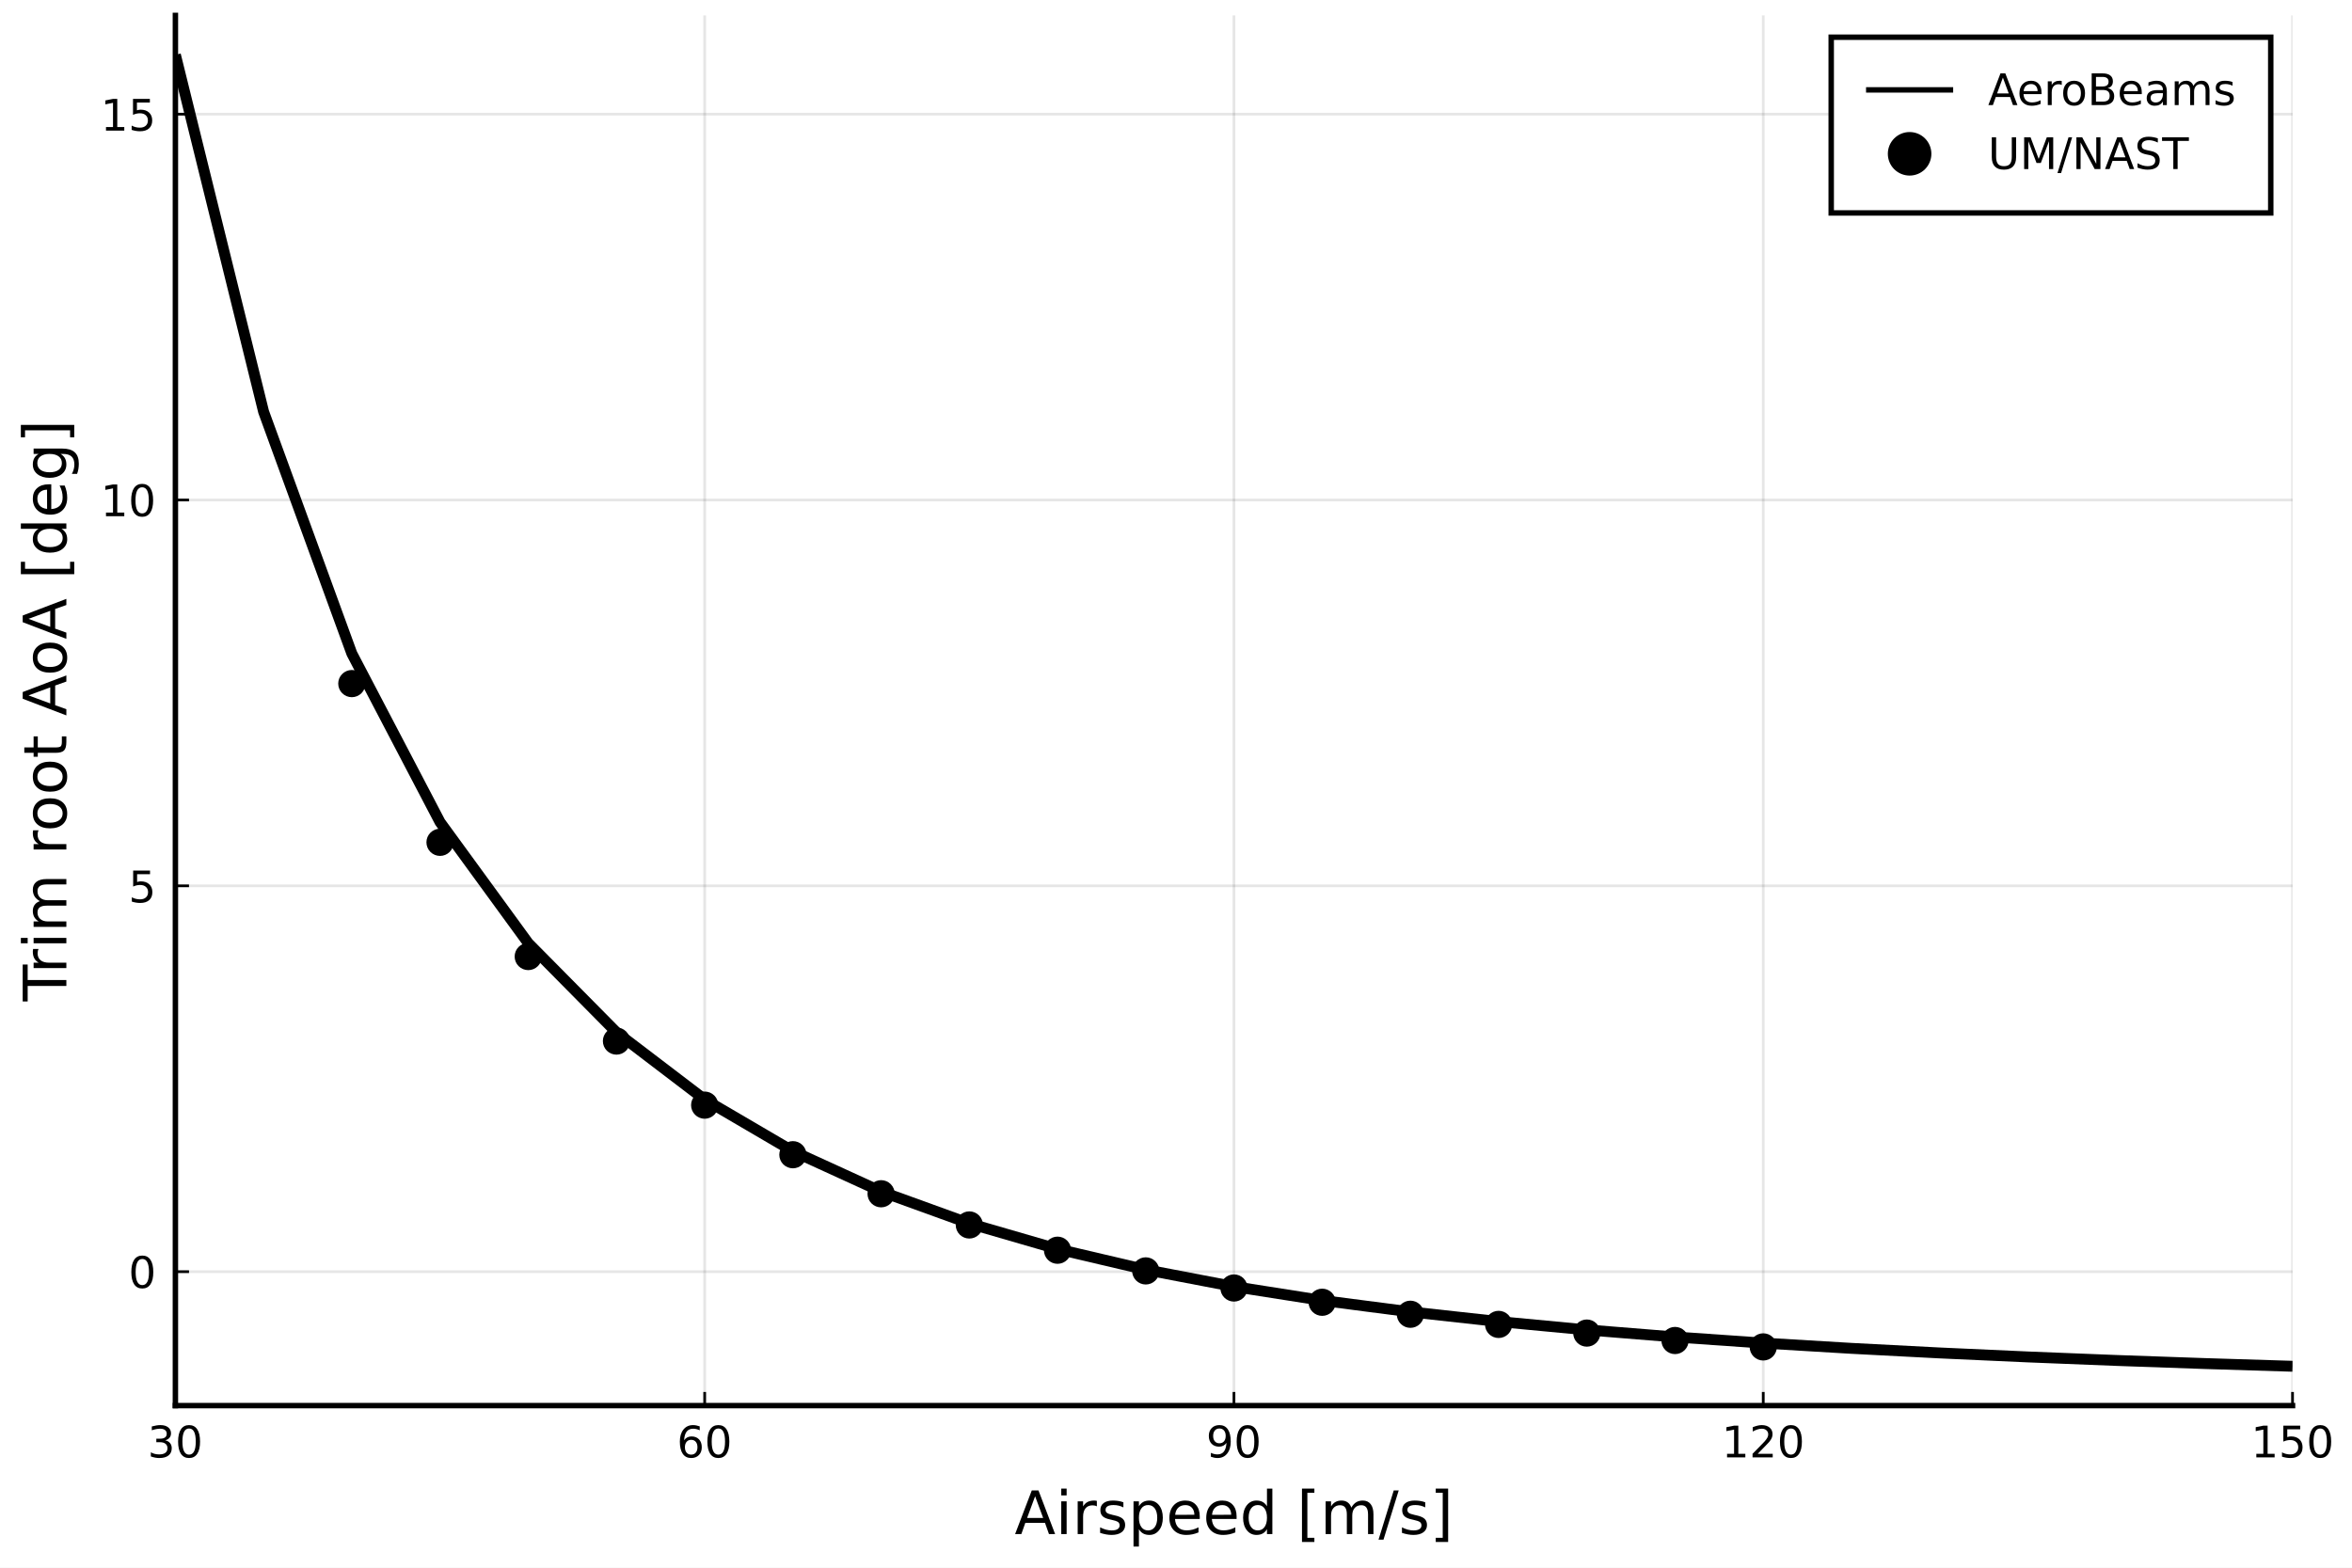
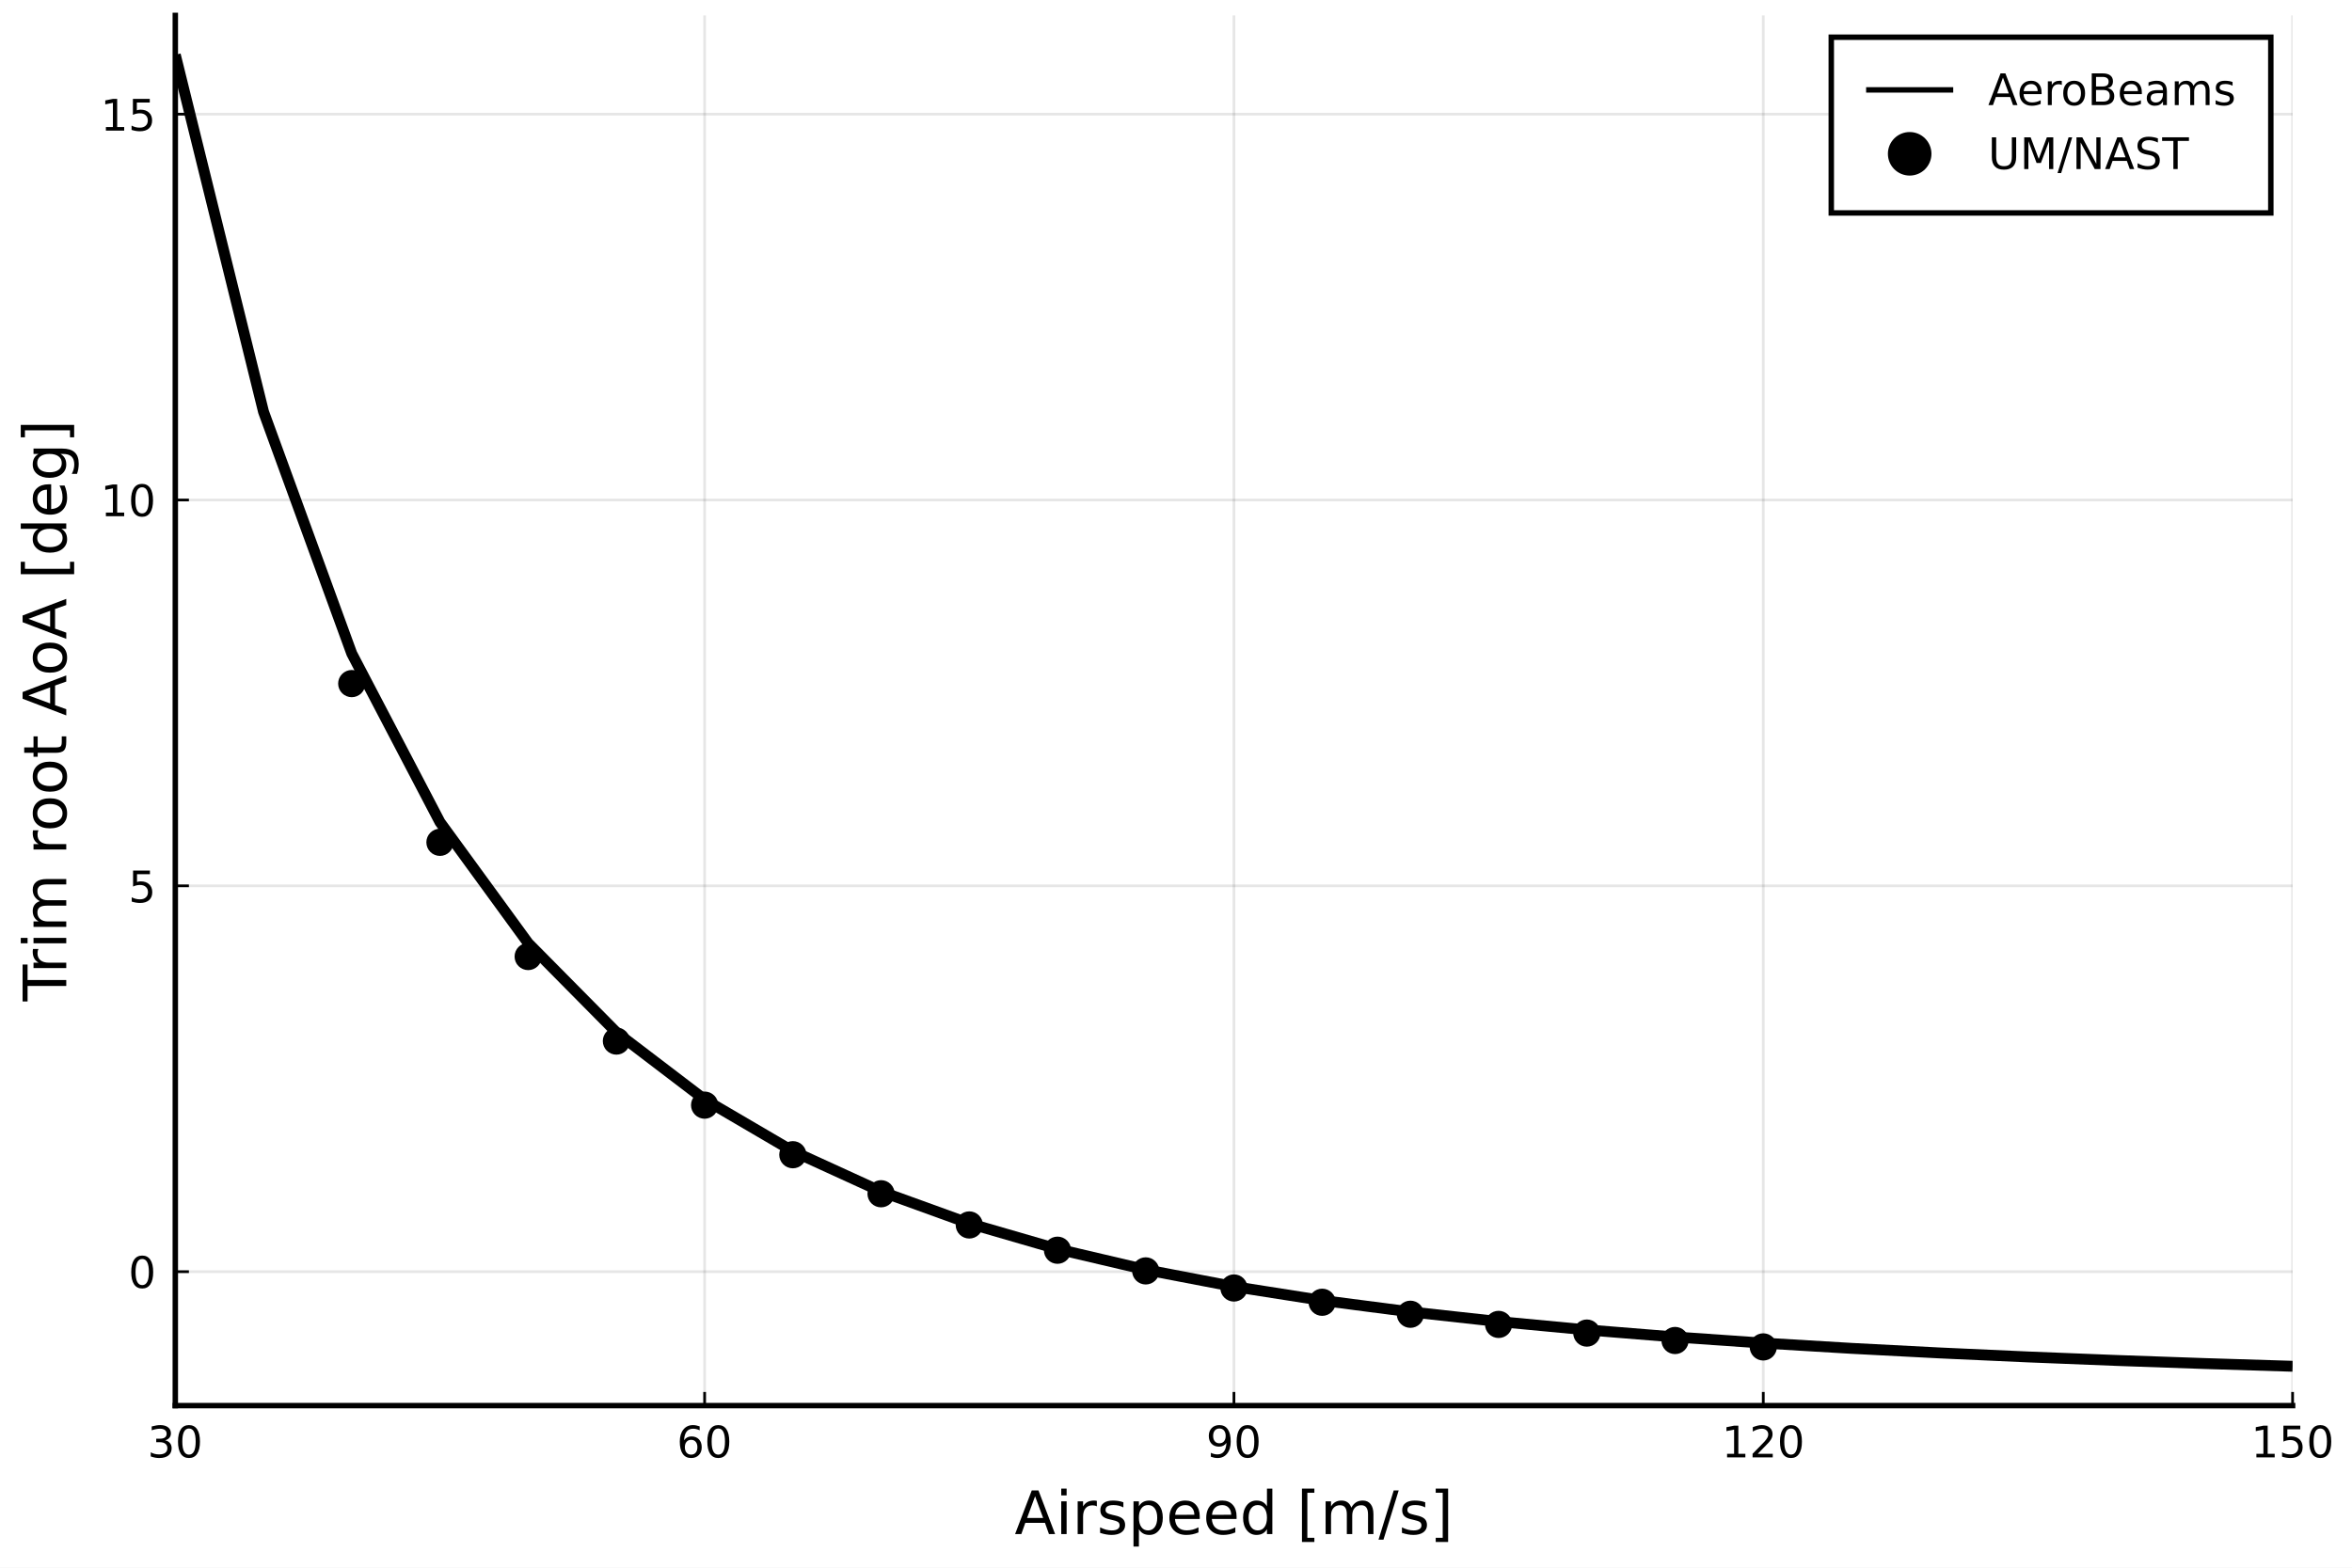
<svg xmlns="http://www.w3.org/2000/svg" xmlns:xlink="http://www.w3.org/1999/xlink" width="432pt" height="288pt" viewBox="0 0 432 288" version="1.1">
  <defs>
    <style type="text/css">*{stroke-linejoin: round; stroke-linecap: butt}</style>
  </defs>
  <g id="figure_1">
    <g id="patch_1">
      <path d="M 0 288  L 432 288  L 432 0  L 0 0  z " style="fill: #ffffff" />
    </g>
    <g id="axes_1">
      <g id="patch_2">
-         <path d="M 32.216 258.225  L 421.077 258.225  L 421.077 2.835  L 32.216 2.835  z " style="fill: #ffffff" />
+         <path d="M 32.198 258.225  L 421.089 258.225  L 421.089 2.835  L 32.198 2.835  z " style="fill: #ffffff" />
      </g>
      <g id="matplotlib.axis_1">
        <g id="xtick_1">
          <g id="line2d_1">
-             <path d="M 32.216 258.225  L 32.216 2.835  " clip-path="url(#p12e2ec94f1)" style="fill: none; stroke: #000000; stroke-opacity: 0.1; stroke-width: 0.5; stroke-linecap: square" />
+             <path d="M 32.198 258.225  L 32.198 2.835  " clip-path="url(#pc62e4c1b95)" style="fill: none; stroke: #000000; stroke-opacity: 0.1; stroke-width: 0.5; stroke-linecap: square" />
          </g>
          <g id="line2d_2">
            <defs>
-               <path id="m92c8164a01" d="M 0 0  L 0 -2.5  " style="stroke: #000000; stroke-width: 0.5" />
-             </defs>
-             <g>
-               <use xlink:href="#m92c8164a01" x="32.216" y="258.225" style="stroke: #000000; stroke-width: 0.5" />
+               <path id="m67f986ba36" d="M 0 0  L 0 -2.5  " style="stroke: #000000; stroke-width: 0.5" />
+             </defs>
+             <g>
+               <use xlink:href="#m67f986ba36" x="32.198" y="258.225" style="stroke: #000000; stroke-width: 0.5" />
            </g>
          </g>
          <g id="text_1">
-             <g transform="translate(27.09585 267.8041) scale(0.08 -0.08)">
+             <g transform="translate(27.07834 267.8041) scale(0.08 -0.08)">
              <defs>
                <path id="DejaVuSans-33" d="M 2597 2516  Q 3050 2419 3304 2112  Q 3559 1806 3559 1356  Q 3559 666 3084 287  Q 2609 -91 1734 -91  Q 1441 -91 1130 -33  Q 819 25 488 141  L 488 750  Q 750 597 1062 519  Q 1375 441 1716 441  Q 2309 441 2620 675  Q 2931 909 2931 1356  Q 2931 1769 2642 2001  Q 2353 2234 1838 2234  L 1294 2234  L 1294 2753  L 1863 2753  Q 2328 2753 2575 2939  Q 2822 3125 2822 3475  Q 2822 3834 2567 4026  Q 2313 4219 1838 4219  Q 1578 4219 1281 4162  Q 984 4106 628 3988  L 628 4550  Q 988 4650 1302 4700  Q 1616 4750 1894 4750  Q 2613 4750 3031 4423  Q 3450 4097 3450 3541  Q 3450 3153 3228 2886  Q 3006 2619 2597 2516  z " transform="scale(0.015625)" />
                <path id="DejaVuSans-30" d="M 2034 4250  Q 1547 4250 1301 3770  Q 1056 3291 1056 2328  Q 1056 1369 1301 889  Q 1547 409 2034 409  Q 2525 409 2770 889  Q 3016 1369 3016 2328  Q 3016 3291 2770 3770  Q 2525 4250 2034 4250  z M 2034 4750  Q 2819 4750 3233 4129  Q 3647 3509 3647 2328  Q 3647 1150 3233 529  Q 2819 -91 2034 -91  Q 1250 -91 836 529  Q 422 1150 422 2328  Q 422 3509 836 4129  Q 1250 4750 2034 4750  z " transform="scale(0.015625)" />
              </defs>
              <use xlink:href="#DejaVuSans-33" transform="translate(0 0.78125)" />
              <use xlink:href="#DejaVuSans-30" transform="translate(63.62305 0.78125)" />
            </g>
          </g>
        </g>
        <g id="xtick_2">
          <g id="line2d_3">
-             <path d="M 129.431 258.225  L 129.431 2.835  " clip-path="url(#p12e2ec94f1)" style="fill: none; stroke: #000000; stroke-opacity: 0.1; stroke-width: 0.5; stroke-linecap: square" />
+             <path d="M 129.421 258.225  L 129.421 2.835  " clip-path="url(#pc62e4c1b95)" style="fill: none; stroke: #000000; stroke-opacity: 0.1; stroke-width: 0.5; stroke-linecap: square" />
          </g>
          <g id="line2d_4">
            <g>
-               <use xlink:href="#m92c8164a01" x="129.431" y="258.225" style="stroke: #000000; stroke-width: 0.5" />
+               <use xlink:href="#m67f986ba36" x="129.421" y="258.225" style="stroke: #000000; stroke-width: 0.5" />
            </g>
          </g>
          <g id="text_2">
-             <g transform="translate(124.3111 267.8041) scale(0.08 -0.08)">
+             <g transform="translate(124.3009 267.8041) scale(0.08 -0.08)">
              <defs>
                <path id="DejaVuSans-36" d="M 2113 2584  Q 1688 2584 1439 2293  Q 1191 2003 1191 1497  Q 1191 994 1439 701  Q 1688 409 2113 409  Q 2538 409 2786 701  Q 3034 994 3034 1497  Q 3034 2003 2786 2293  Q 2538 2584 2113 2584  z M 3366 4563  L 3366 3988  Q 3128 4100 2886 4159  Q 2644 4219 2406 4219  Q 1781 4219 1451 3797  Q 1122 3375 1075 2522  Q 1259 2794 1537 2939  Q 1816 3084 2150 3084  Q 2853 3084 3261 2657  Q 3669 2231 3669 1497  Q 3669 778 3244 343  Q 2819 -91 2113 -91  Q 1303 -91 875 529  Q 447 1150 447 2328  Q 447 3434 972 4092  Q 1497 4750 2381 4750  Q 2619 4750 2861 4703  Q 3103 4656 3366 4563  z " transform="scale(0.015625)" />
              </defs>
              <use xlink:href="#DejaVuSans-36" transform="translate(0 0.78125)" />
              <use xlink:href="#DejaVuSans-30" transform="translate(63.62305 0.78125)" />
            </g>
          </g>
        </g>
        <g id="xtick_3">
          <g id="line2d_5">
-             <path d="M 226.646 258.225  L 226.646 2.835  " clip-path="url(#p12e2ec94f1)" style="fill: none; stroke: #000000; stroke-opacity: 0.1; stroke-width: 0.5; stroke-linecap: square" />
+             <path d="M 226.643 258.225  L 226.643 2.835  " clip-path="url(#pc62e4c1b95)" style="fill: none; stroke: #000000; stroke-opacity: 0.1; stroke-width: 0.5; stroke-linecap: square" />
          </g>
          <g id="line2d_6">
            <g>
-               <use xlink:href="#m92c8164a01" x="226.646" y="258.225" style="stroke: #000000; stroke-width: 0.5" />
+               <use xlink:href="#m67f986ba36" x="226.643" y="258.225" style="stroke: #000000; stroke-width: 0.5" />
            </g>
          </g>
          <g id="text_3">
-             <g transform="translate(221.5263 267.8041) scale(0.08 -0.08)">
+             <g transform="translate(221.5234 267.8041) scale(0.08 -0.08)">
              <defs>
                <path id="DejaVuSans-39" d="M 703 97  L 703 672  Q 941 559 1184 500  Q 1428 441 1663 441  Q 2288 441 2617 861  Q 2947 1281 2994 2138  Q 2813 1869 2534 1725  Q 2256 1581 1919 1581  Q 1219 1581 811 2004  Q 403 2428 403 3163  Q 403 3881 828 4315  Q 1253 4750 1959 4750  Q 2769 4750 3195 4129  Q 3622 3509 3622 2328  Q 3622 1225 3098 567  Q 2575 -91 1691 -91  Q 1453 -91 1209 -44  Q 966 3 703 97  z M 1959 2075  Q 2384 2075 2632 2365  Q 2881 2656 2881 3163  Q 2881 3666 2632 3958  Q 2384 4250 1959 4250  Q 1534 4250 1286 3958  Q 1038 3666 1038 3163  Q 1038 2656 1286 2365  Q 1534 2075 1959 2075  z " transform="scale(0.015625)" />
              </defs>
              <use xlink:href="#DejaVuSans-39" transform="translate(0 0.78125)" />
              <use xlink:href="#DejaVuSans-30" transform="translate(63.62305 0.78125)" />
            </g>
          </g>
        </g>
        <g id="xtick_4">
          <g id="line2d_7">
-             <path d="M 323.861 258.225  L 323.861 2.835  " clip-path="url(#p12e2ec94f1)" style="fill: none; stroke: #000000; stroke-opacity: 0.1; stroke-width: 0.5; stroke-linecap: square" />
+             <path d="M 323.866 258.225  L 323.866 2.835  " clip-path="url(#pc62e4c1b95)" style="fill: none; stroke: #000000; stroke-opacity: 0.1; stroke-width: 0.5; stroke-linecap: square" />
          </g>
          <g id="line2d_8">
            <g>
-               <use xlink:href="#m92c8164a01" x="323.861" y="258.225" style="stroke: #000000; stroke-width: 0.5" />
+               <use xlink:href="#m67f986ba36" x="323.866" y="258.225" style="stroke: #000000; stroke-width: 0.5" />
            </g>
          </g>
          <g id="text_4">
-             <g transform="translate(316.2214 267.8041) scale(0.08 -0.08)">
+             <g transform="translate(316.226 267.8041) scale(0.08 -0.08)">
              <defs>
                <path id="DejaVuSans-31" d="M 794 531  L 1825 531  L 1825 4091  L 703 3866  L 703 4441  L 1819 4666  L 2450 4666  L 2450 531  L 3481 531  L 3481 0  L 794 0  L 794 531  z " transform="scale(0.015625)" />
                <path id="DejaVuSans-32" d="M 1228 531  L 3431 531  L 3431 0  L 469 0  L 469 531  Q 828 903 1448 1529  Q 2069 2156 2228 2338  Q 2531 2678 2651 2914  Q 2772 3150 2772 3378  Q 2772 3750 2511 3984  Q 2250 4219 1831 4219  Q 1534 4219 1204 4116  Q 875 4013 500 3803  L 500 4441  Q 881 4594 1212 4672  Q 1544 4750 1819 4750  Q 2544 4750 2975 4387  Q 3406 4025 3406 3419  Q 3406 3131 3298 2873  Q 3191 2616 2906 2266  Q 2828 2175 2409 1742  Q 1991 1309 1228 531  z " transform="scale(0.015625)" />
              </defs>
              <use xlink:href="#DejaVuSans-31" transform="translate(0 0.78125)" />
              <use xlink:href="#DejaVuSans-32" transform="translate(63.62305 0.78125)" />
              <use xlink:href="#DejaVuSans-30" transform="translate(127.2461 0.78125)" />
            </g>
          </g>
        </g>
        <g id="xtick_5">
          <g id="line2d_9">
-             <path d="M 421.077 258.225  L 421.077 2.835  " clip-path="url(#p12e2ec94f1)" style="fill: none; stroke: #000000; stroke-opacity: 0.1; stroke-width: 0.5; stroke-linecap: square" />
+             <path d="M 421.089 258.225  L 421.089 2.835  " clip-path="url(#pc62e4c1b95)" style="fill: none; stroke: #000000; stroke-opacity: 0.1; stroke-width: 0.5; stroke-linecap: square" />
          </g>
          <g id="line2d_10">
            <g>
-               <use xlink:href="#m92c8164a01" x="421.077" y="258.225" style="stroke: #000000; stroke-width: 0.5" />
+               <use xlink:href="#m67f986ba36" x="421.089" y="258.225" style="stroke: #000000; stroke-width: 0.5" />
            </g>
          </g>
          <g id="text_5">
-             <g transform="translate(413.4366 267.8041) scale(0.08 -0.08)">
+             <g transform="translate(413.4485 267.8041) scale(0.08 -0.08)">
              <defs>
                <path id="DejaVuSans-35" d="M 691 4666  L 3169 4666  L 3169 4134  L 1269 4134  L 1269 2991  Q 1406 3038 1543 3061  Q 1681 3084 1819 3084  Q 2600 3084 3056 2656  Q 3513 2228 3513 1497  Q 3513 744 3044 326  Q 2575 -91 1722 -91  Q 1428 -91 1123 -41  Q 819 9 494 109  L 494 744  Q 775 591 1075 516  Q 1375 441 1709 441  Q 2250 441 2565 725  Q 2881 1009 2881 1497  Q 2881 1984 2565 2268  Q 2250 2553 1709 2553  Q 1456 2553 1204 2497  Q 953 2441 691 2322  L 691 4666  z " transform="scale(0.015625)" />
              </defs>
              <use xlink:href="#DejaVuSans-31" transform="translate(0 0.78125)" />
              <use xlink:href="#DejaVuSans-35" transform="translate(63.62305 0.78125)" />
              <use xlink:href="#DejaVuSans-30" transform="translate(127.2461 0.78125)" />
            </g>
          </g>
        </g>
        <g id="text_6">
-           <g transform="translate(186.363 281.8261) scale(0.11 -0.11)">
+           <g transform="translate(186.3602 281.8261) scale(0.11 -0.11)">
            <defs>
              <path id="DejaVuSans-41" d="M 2188 4044  L 1331 1722  L 3047 1722  L 2188 4044  z M 1831 4666  L 2547 4666  L 4325 0  L 3669 0  L 3244 1197  L 1141 1197  L 716 0  L 50 0  L 1831 4666  z " transform="scale(0.015625)" />
              <path id="DejaVuSans-69" d="M 603 3500  L 1178 3500  L 1178 0  L 603 0  L 603 3500  z M 603 4863  L 1178 4863  L 1178 4134  L 603 4134  L 603 4863  z " transform="scale(0.015625)" />
              <path id="DejaVuSans-72" d="M 2631 2963  Q 2534 3019 2420 3045  Q 2306 3072 2169 3072  Q 1681 3072 1420 2755  Q 1159 2438 1159 1844  L 1159 0  L 581 0  L 581 3500  L 1159 3500  L 1159 2956  Q 1341 3275 1631 3429  Q 1922 3584 2338 3584  Q 2397 3584 2469 3576  Q 2541 3569 2628 3553  L 2631 2963  z " transform="scale(0.015625)" />
              <path id="DejaVuSans-73" d="M 2834 3397  L 2834 2853  Q 2591 2978 2328 3040  Q 2066 3103 1784 3103  Q 1356 3103 1142 2972  Q 928 2841 928 2578  Q 928 2378 1081 2264  Q 1234 2150 1697 2047  L 1894 2003  Q 2506 1872 2764 1633  Q 3022 1394 3022 966  Q 3022 478 2636 193  Q 2250 -91 1575 -91  Q 1294 -91 989 -36  Q 684 19 347 128  L 347 722  Q 666 556 975 473  Q 1284 391 1588 391  Q 1994 391 2212 530  Q 2431 669 2431 922  Q 2431 1156 2273 1281  Q 2116 1406 1581 1522  L 1381 1569  Q 847 1681 609 1914  Q 372 2147 372 2553  Q 372 3047 722 3315  Q 1072 3584 1716 3584  Q 2034 3584 2315 3537  Q 2597 3491 2834 3397  z " transform="scale(0.015625)" />
              <path id="DejaVuSans-70" d="M 1159 525  L 1159 -1331  L 581 -1331  L 581 3500  L 1159 3500  L 1159 2969  Q 1341 3281 1617 3432  Q 1894 3584 2278 3584  Q 2916 3584 3314 3078  Q 3713 2572 3713 1747  Q 3713 922 3314 415  Q 2916 -91 2278 -91  Q 1894 -91 1617 61  Q 1341 213 1159 525  z M 3116 1747  Q 3116 2381 2855 2742  Q 2594 3103 2138 3103  Q 1681 3103 1420 2742  Q 1159 2381 1159 1747  Q 1159 1113 1420 752  Q 1681 391 2138 391  Q 2594 391 2855 752  Q 3116 1113 3116 1747  z " transform="scale(0.015625)" />
              <path id="DejaVuSans-65" d="M 3597 1894  L 3597 1613  L 953 1613  Q 991 1019 1311 708  Q 1631 397 2203 397  Q 2534 397 2845 478  Q 3156 559 3463 722  L 3463 178  Q 3153 47 2828 -22  Q 2503 -91 2169 -91  Q 1331 -91 842 396  Q 353 884 353 1716  Q 353 2575 817 3079  Q 1281 3584 2069 3584  Q 2775 3584 3186 3129  Q 3597 2675 3597 1894  z M 3022 2063  Q 3016 2534 2758 2815  Q 2500 3097 2075 3097  Q 1594 3097 1305 2825  Q 1016 2553 972 2059  L 3022 2063  z " transform="scale(0.015625)" />
              <path id="DejaVuSans-64" d="M 2906 2969  L 2906 4863  L 3481 4863  L 3481 0  L 2906 0  L 2906 525  Q 2725 213 2448 61  Q 2172 -91 1784 -91  Q 1150 -91 751 415  Q 353 922 353 1747  Q 353 2572 751 3078  Q 1150 3584 1784 3584  Q 2172 3584 2448 3432  Q 2725 3281 2906 2969  z M 947 1747  Q 947 1113 1208 752  Q 1469 391 1925 391  Q 2381 391 2643 752  Q 2906 1113 2906 1747  Q 2906 2381 2643 2742  Q 2381 3103 1925 3103  Q 1469 3103 1208 2742  Q 947 2381 947 1747  z " transform="scale(0.015625)" />
              <path id="DejaVuSans-20" transform="scale(0.015625)" />
              <path id="DejaVuSans-5b" d="M 550 4863  L 1875 4863  L 1875 4416  L 1125 4416  L 1125 -397  L 1875 -397  L 1875 -844  L 550 -844  L 550 4863  z " transform="scale(0.015625)" />
              <path id="DejaVuSans-6d" d="M 3328 2828  Q 3544 3216 3844 3400  Q 4144 3584 4550 3584  Q 5097 3584 5394 3201  Q 5691 2819 5691 2113  L 5691 0  L 5113 0  L 5113 2094  Q 5113 2597 4934 2840  Q 4756 3084 4391 3084  Q 3944 3084 3684 2787  Q 3425 2491 3425 1978  L 3425 0  L 2847 0  L 2847 2094  Q 2847 2600 2669 2842  Q 2491 3084 2119 3084  Q 1678 3084 1418 2786  Q 1159 2488 1159 1978  L 1159 0  L 581 0  L 581 3500  L 1159 3500  L 1159 2956  Q 1356 3278 1631 3431  Q 1906 3584 2284 3584  Q 2666 3584 2933 3390  Q 3200 3197 3328 2828  z " transform="scale(0.015625)" />
              <path id="DejaVuSans-2f" d="M 1625 4666  L 2156 4666  L 531 -594  L 0 -594  L 1625 4666  z " transform="scale(0.015625)" />
              <path id="DejaVuSans-5d" d="M 1947 4863  L 1947 -844  L 622 -844  L 622 -397  L 1369 -397  L 1369 4416  L 622 4416  L 622 4863  L 1947 4863  z " transform="scale(0.015625)" />
            </defs>
            <use xlink:href="#DejaVuSans-41" />
            <use xlink:href="#DejaVuSans-69" x="68.408" />
            <use xlink:href="#DejaVuSans-72" x="96.191" />
            <use xlink:href="#DejaVuSans-73" x="137.305" />
            <use xlink:href="#DejaVuSans-70" x="189.404" />
            <use xlink:href="#DejaVuSans-65" x="252.881" />
            <use xlink:href="#DejaVuSans-65" x="314.404" />
            <use xlink:href="#DejaVuSans-64" x="375.928" />
            <use xlink:href="#DejaVuSans-20" x="439.404" />
            <use xlink:href="#DejaVuSans-5b" x="471.191" />
            <use xlink:href="#DejaVuSans-6d" x="510.205" />
            <use xlink:href="#DejaVuSans-2f" x="607.617" />
            <use xlink:href="#DejaVuSans-73" x="641.309" />
            <use xlink:href="#DejaVuSans-5d" x="693.408" />
          </g>
        </g>
      </g>
      <g id="matplotlib.axis_2">
        <g id="ytick_1">
          <g id="line2d_11">
-             <path d="M 32.216 233.622  L 421.077 233.622  " clip-path="url(#p12e2ec94f1)" style="fill: none; stroke: #000000; stroke-opacity: 0.1; stroke-width: 0.5; stroke-linecap: square" />
+             <path d="M 32.198 233.622  L 421.089 233.622  " clip-path="url(#pc62e4c1b95)" style="fill: none; stroke: #000000; stroke-opacity: 0.1; stroke-width: 0.5; stroke-linecap: square" />
          </g>
          <g id="line2d_12">
            <defs>
-               <path id="mafe635f8a2" d="M 0 0  L 2.5 0  " style="stroke: #000000; stroke-width: 0.5" />
-             </defs>
-             <g>
-               <use xlink:href="#mafe635f8a2" x="32.216" y="233.622" style="stroke: #000000; stroke-width: 0.5" />
+               <path id="m921426fff0" d="M 0 0  L 2.5 0  " style="stroke: #000000; stroke-width: 0.5" />
+             </defs>
+             <g>
+               <use xlink:href="#m921426fff0" x="32.198" y="233.622" style="stroke: #000000; stroke-width: 0.5" />
            </g>
          </g>
          <g id="text_7">
-             <g transform="translate(23.59585 236.6615) scale(0.08 -0.08)">
+             <g transform="translate(23.57834 236.6615) scale(0.08 -0.08)">
              <use xlink:href="#DejaVuSans-30" transform="translate(0 0.78125)" />
            </g>
          </g>
        </g>
        <g id="ytick_2">
          <g id="line2d_13">
-             <path d="M 32.216 162.738  L 421.077 162.738  " clip-path="url(#p12e2ec94f1)" style="fill: none; stroke: #000000; stroke-opacity: 0.1; stroke-width: 0.5; stroke-linecap: square" />
+             <path d="M 32.198 162.738  L 421.089 162.738  " clip-path="url(#pc62e4c1b95)" style="fill: none; stroke: #000000; stroke-opacity: 0.1; stroke-width: 0.5; stroke-linecap: square" />
          </g>
          <g id="line2d_14">
            <g>
-               <use xlink:href="#mafe635f8a2" x="32.216" y="162.738" style="stroke: #000000; stroke-width: 0.5" />
+               <use xlink:href="#m921426fff0" x="32.198" y="162.738" style="stroke: #000000; stroke-width: 0.5" />
            </g>
          </g>
          <g id="text_8">
-             <g transform="translate(23.59585 165.7774) scale(0.08 -0.08)">
+             <g transform="translate(23.57834 165.7774) scale(0.08 -0.08)">
              <use xlink:href="#DejaVuSans-35" transform="translate(0 0.09375)" />
            </g>
          </g>
        </g>
        <g id="ytick_3">
          <g id="line2d_15">
-             <path d="M 32.216 91.854  L 421.077 91.854  " clip-path="url(#p12e2ec94f1)" style="fill: none; stroke: #000000; stroke-opacity: 0.1; stroke-width: 0.5; stroke-linecap: square" />
+             <path d="M 32.198 91.854  L 421.089 91.854  " clip-path="url(#pc62e4c1b95)" style="fill: none; stroke: #000000; stroke-opacity: 0.1; stroke-width: 0.5; stroke-linecap: square" />
          </g>
          <g id="line2d_16">
            <g>
-               <use xlink:href="#mafe635f8a2" x="32.216" y="91.854" style="stroke: #000000; stroke-width: 0.5" />
+               <use xlink:href="#m921426fff0" x="32.198" y="91.854" style="stroke: #000000; stroke-width: 0.5" />
            </g>
          </g>
          <g id="text_9">
-             <g transform="translate(18.47585 94.89321) scale(0.08 -0.08)">
+             <g transform="translate(18.45834 94.89321) scale(0.08 -0.08)">
              <use xlink:href="#DejaVuSans-31" transform="translate(0 0.78125)" />
              <use xlink:href="#DejaVuSans-30" transform="translate(63.62305 0.78125)" />
            </g>
          </g>
        </g>
        <g id="ytick_4">
          <g id="line2d_17">
-             <path d="M 32.216 20.97  L 421.077 20.97  " clip-path="url(#p12e2ec94f1)" style="fill: none; stroke: #000000; stroke-opacity: 0.1; stroke-width: 0.5; stroke-linecap: square" />
+             <path d="M 32.198 20.97  L 421.089 20.97  " clip-path="url(#pc62e4c1b95)" style="fill: none; stroke: #000000; stroke-opacity: 0.1; stroke-width: 0.5; stroke-linecap: square" />
          </g>
          <g id="line2d_18">
            <g>
-               <use xlink:href="#mafe635f8a2" x="32.216" y="20.97" style="stroke: #000000; stroke-width: 0.5" />
+               <use xlink:href="#m921426fff0" x="32.198" y="20.97" style="stroke: #000000; stroke-width: 0.5" />
            </g>
          </g>
          <g id="text_10">
-             <g transform="translate(18.47585 24.00906) scale(0.08 -0.08)">
+             <g transform="translate(18.45834 24.00906) scale(0.08 -0.08)">
              <use xlink:href="#DejaVuSans-31" transform="translate(0 0.09375)" />
              <use xlink:href="#DejaVuSans-35" transform="translate(63.62305 0.09375)" />
            </g>
          </g>
        </g>
        <g id="text_11">
-           <g transform="translate(12.1882 183.9453) rotate(-90) scale(0.11 -0.11)">
+           <g transform="translate(12.17068 183.9453) rotate(-90) scale(0.11 -0.11)">
            <defs>
              <path id="DejaVuSans-54" d="M -19 4666  L 3928 4666  L 3928 4134  L 2272 4134  L 2272 0  L 1638 0  L 1638 4134  L -19 4134  L -19 4666  z " transform="scale(0.015625)" />
              <path id="DejaVuSans-6f" d="M 1959 3097  Q 1497 3097 1228 2736  Q 959 2375 959 1747  Q 959 1119 1226 758  Q 1494 397 1959 397  Q 2419 397 2687 759  Q 2956 1122 2956 1747  Q 2956 2369 2687 2733  Q 2419 3097 1959 3097  z M 1959 3584  Q 2709 3584 3137 3096  Q 3566 2609 3566 1747  Q 3566 888 3137 398  Q 2709 -91 1959 -91  Q 1206 -91 779 398  Q 353 888 353 1747  Q 353 2609 779 3096  Q 1206 3584 1959 3584  z " transform="scale(0.015625)" />
              <path id="DejaVuSans-74" d="M 1172 4494  L 1172 3500  L 2356 3500  L 2356 3053  L 1172 3053  L 1172 1153  Q 1172 725 1289 603  Q 1406 481 1766 481  L 2356 481  L 2356 0  L 1766 0  Q 1100 0 847 248  Q 594 497 594 1153  L 594 3053  L 172 3053  L 172 3500  L 594 3500  L 594 4494  L 1172 4494  z " transform="scale(0.015625)" />
              <path id="DejaVuSans-67" d="M 2906 1791  Q 2906 2416 2648 2759  Q 2391 3103 1925 3103  Q 1463 3103 1205 2759  Q 947 2416 947 1791  Q 947 1169 1205 825  Q 1463 481 1925 481  Q 2391 481 2648 825  Q 2906 1169 2906 1791  z M 3481 434  Q 3481 -459 3084 -895  Q 2688 -1331 1869 -1331  Q 1566 -1331 1297 -1286  Q 1028 -1241 775 -1147  L 775 -588  Q 1028 -725 1275 -790  Q 1522 -856 1778 -856  Q 2344 -856 2625 -561  Q 2906 -266 2906 331  L 2906 616  Q 2728 306 2450 153  Q 2172 0 1784 0  Q 1141 0 747 490  Q 353 981 353 1791  Q 353 2603 747 3093  Q 1141 3584 1784 3584  Q 2172 3584 2450 3431  Q 2728 3278 2906 2969  L 2906 3500  L 3481 3500  L 3481 434  z " transform="scale(0.015625)" />
            </defs>
            <use xlink:href="#DejaVuSans-54" />
            <use xlink:href="#DejaVuSans-72" x="46.334" />
            <use xlink:href="#DejaVuSans-69" x="87.447" />
            <use xlink:href="#DejaVuSans-6d" x="115.23" />
            <use xlink:href="#DejaVuSans-20" x="212.643" />
            <use xlink:href="#DejaVuSans-72" x="244.43" />
            <use xlink:href="#DejaVuSans-6f" x="283.293" />
            <use xlink:href="#DejaVuSans-6f" x="344.475" />
            <use xlink:href="#DejaVuSans-74" x="405.656" />
            <use xlink:href="#DejaVuSans-20" x="444.865" />
            <use xlink:href="#DejaVuSans-41" x="476.652" />
            <use xlink:href="#DejaVuSans-6f" x="543.311" />
            <use xlink:href="#DejaVuSans-41" x="604.492" />
            <use xlink:href="#DejaVuSans-20" x="672.9" />
            <use xlink:href="#DejaVuSans-5b" x="704.688" />
            <use xlink:href="#DejaVuSans-64" x="743.701" />
            <use xlink:href="#DejaVuSans-65" x="807.178" />
            <use xlink:href="#DejaVuSans-67" x="868.701" />
            <use xlink:href="#DejaVuSans-5d" x="932.178" />
          </g>
        </g>
      </g>
      <g id="line2d_19">
-         <path d="M 32.216 10.063  L 48.418 75.642  L 64.621 120.054  L 80.823 151.029  L 97.026 173.264  L 113.229 189.648  L 129.431 201.996  L 145.634 211.484  L 161.836 218.894  L 178.039 224.76  L 194.241 229.459  L 210.444 233.259  L 226.646 236.359  L 242.849 238.904  L 259.051 241.006  L 275.254 242.785  L 291.456 244.313  L 307.659 245.618  L 323.861 246.739  L 340.064 247.707  L 356.267 248.549  L 372.469 249.283  L 388.672 249.927  L 404.874 250.495  L 421.077 250.997  " clip-path="url(#p12e2ec94f1)" style="fill: none; stroke: #000000; stroke-width: 2" />
+         <path d="M 32.198 10.063  L 48.402 75.642  L 64.606 120.054  L 80.81 151.029  L 97.013 173.264  L 113.217 189.648  L 129.421 201.996  L 145.625 211.484  L 161.828 218.894  L 178.032 224.76  L 194.236 229.459  L 210.44 233.259  L 226.643 236.359  L 242.847 238.904  L 259.051 241.006  L 275.255 242.785  L 291.458 244.313  L 307.662 245.618  L 323.866 246.739  L 340.07 247.707  L 356.274 248.549  L 372.477 249.283  L 388.681 249.927  L 404.885 250.495  L 421.089 250.997  " clip-path="url(#pc62e4c1b95)" style="fill: none; stroke: #000000; stroke-width: 2" />
      </g>
      <g id="PathCollection_1">
        <defs>
-           <path id="md43599f11f" d="M 0 2  C 0.53 2 1.039 1.789 1.414 1.414  C 1.789 1.039 2 0.53 2 0  C 2 -0.53 1.789 -1.039 1.414 -1.414  C 1.039 -1.789 0.53 -2 0 -2  C -0.53 -2 -1.039 -1.789 -1.414 -1.414  C -1.789 -1.039 -2 -0.53 -2 0  C -2 0.53 -1.789 1.039 -1.414 1.414  C -1.039 1.789 -0.53 2 0 2  z " style="stroke: #000000" />
+           <path id="ma828d15d08" d="M 0 2  C 0.53 2 1.039 1.789 1.414 1.414  C 1.789 1.039 2 0.53 2 0  C 2 -0.53 1.789 -1.039 1.414 -1.414  C 1.039 -1.789 0.53 -2 0 -2  C -0.53 -2 -1.039 -1.789 -1.414 -1.414  C -1.789 -1.039 -2 -0.53 -2 0  C -2 0.53 -1.789 1.039 -1.414 1.414  C -1.039 1.789 -0.53 2 0 2  z " style="stroke: #000000" />
        </defs>
-         <g clip-path="url(#p12e2ec94f1)">
-           <use xlink:href="#md43599f11f" x="64.621" y="125.583" style="stroke: #000000" />
-           <use xlink:href="#md43599f11f" x="80.823" y="154.742" style="stroke: #000000" />
-           <use xlink:href="#md43599f11f" x="97.026" y="175.724" style="stroke: #000000" />
-           <use xlink:href="#md43599f11f" x="113.229" y="191.252" style="stroke: #000000" />
-           <use xlink:href="#md43599f11f" x="129.431" y="203.024" style="stroke: #000000" />
-           <use xlink:href="#md43599f11f" x="145.634" y="212.133" style="stroke: #000000" />
-           <use xlink:href="#md43599f11f" x="161.836" y="219.305" style="stroke: #000000" />
-           <use xlink:href="#md43599f11f" x="178.039" y="225.037" style="stroke: #000000" />
-           <use xlink:href="#md43599f11f" x="194.241" y="229.678" style="stroke: #000000" />
-           <use xlink:href="#md43599f11f" x="210.444" y="233.477" style="stroke: #000000" />
-           <use xlink:href="#md43599f11f" x="226.646" y="236.618" style="stroke: #000000" />
-           <use xlink:href="#md43599f11f" x="242.849" y="239.239" style="stroke: #000000" />
-           <use xlink:href="#md43599f11f" x="259.051" y="241.442" style="stroke: #000000" />
-           <use xlink:href="#md43599f11f" x="275.254" y="243.308" style="stroke: #000000" />
-           <use xlink:href="#md43599f11f" x="291.456" y="244.9" style="stroke: #000000" />
-           <use xlink:href="#md43599f11f" x="307.659" y="246.264" style="stroke: #000000" />
-           <use xlink:href="#md43599f11f" x="323.861" y="247.442" style="stroke: #000000" />
+         <g clip-path="url(#pc62e4c1b95)">
+           <use xlink:href="#ma828d15d08" x="64.606" y="125.583" style="stroke: #000000" />
+           <use xlink:href="#ma828d15d08" x="80.81" y="154.742" style="stroke: #000000" />
+           <use xlink:href="#ma828d15d08" x="97.013" y="175.724" style="stroke: #000000" />
+           <use xlink:href="#ma828d15d08" x="113.217" y="191.252" style="stroke: #000000" />
+           <use xlink:href="#ma828d15d08" x="129.421" y="203.024" style="stroke: #000000" />
+           <use xlink:href="#ma828d15d08" x="145.625" y="212.133" style="stroke: #000000" />
+           <use xlink:href="#ma828d15d08" x="161.828" y="219.305" style="stroke: #000000" />
+           <use xlink:href="#ma828d15d08" x="178.032" y="225.037" style="stroke: #000000" />
+           <use xlink:href="#ma828d15d08" x="194.236" y="229.678" style="stroke: #000000" />
+           <use xlink:href="#ma828d15d08" x="210.44" y="233.477" style="stroke: #000000" />
+           <use xlink:href="#ma828d15d08" x="226.643" y="236.618" style="stroke: #000000" />
+           <use xlink:href="#ma828d15d08" x="242.847" y="239.239" style="stroke: #000000" />
+           <use xlink:href="#ma828d15d08" x="259.051" y="241.442" style="stroke: #000000" />
+           <use xlink:href="#ma828d15d08" x="275.255" y="243.308" style="stroke: #000000" />
+           <use xlink:href="#ma828d15d08" x="291.458" y="244.9" style="stroke: #000000" />
+           <use xlink:href="#ma828d15d08" x="307.662" y="246.264" style="stroke: #000000" />
+           <use xlink:href="#ma828d15d08" x="323.866" y="247.442" style="stroke: #000000" />
        </g>
      </g>
      <g id="patch_3">
-         <path d="M 32.216 258.225  L 32.216 2.835  " style="fill: none; stroke: #000000; stroke-linejoin: miter; stroke-linecap: square" />
+         <path d="M 32.198 258.225  L 32.198 2.835  " style="fill: none; stroke: #000000; stroke-linejoin: miter; stroke-linecap: square" />
      </g>
      <g id="patch_4">
-         <path d="M 32.216 258.225  L 421.077 258.225  " style="fill: none; stroke: #000000; stroke-linejoin: miter; stroke-linecap: square" />
+         <path d="M 32.198 258.225  L 421.089 258.225  " style="fill: none; stroke: #000000; stroke-linejoin: miter; stroke-linecap: square" />
      </g>
      <g id="legend_1">
        <g id="patch_5">
-           <path d="M 336.344 39.12  L 417.077 39.12  L 417.077 6.835  L 336.344 6.835  z " style="fill: #ffffff; stroke: #000000; stroke-linejoin: miter" />
+           <path d="M 336.356 39.12  L 417.089 39.12  L 417.089 6.835  L 336.356 6.835  z " style="fill: #ffffff; stroke: #000000; stroke-linejoin: miter" />
        </g>
        <g id="line2d_20">
-           <path d="M 342.744 16.513  L 350.744 16.513  L 358.744 16.513  " style="fill: none; stroke: #000000; stroke-linejoin: miter" />
+           <path d="M 342.756 16.513  L 350.756 16.513  L 358.756 16.513  " style="fill: none; stroke: #000000; stroke-linejoin: miter" />
        </g>
        <g id="text_12">
-           <g transform="translate(365.1441 19.3134) scale(0.08 -0.08)">
+           <g transform="translate(365.156 19.3134) scale(0.08 -0.08)">
            <defs>
              <path id="DejaVuSans-42" d="M 1259 2228  L 1259 519  L 2272 519  Q 2781 519 3026 730  Q 3272 941 3272 1375  Q 3272 1813 3026 2020  Q 2781 2228 2272 2228  L 1259 2228  z M 1259 4147  L 1259 2741  L 2194 2741  Q 2656 2741 2882 2914  Q 3109 3088 3109 3444  Q 3109 3797 2882 3972  Q 2656 4147 2194 4147  L 1259 4147  z M 628 4666  L 2241 4666  Q 2963 4666 3353 4366  Q 3744 4066 3744 3513  Q 3744 3084 3544 2831  Q 3344 2578 2956 2516  Q 3422 2416 3680 2098  Q 3938 1781 3938 1306  Q 3938 681 3513 340  Q 3088 0 2303 0  L 628 0  L 628 4666  z " transform="scale(0.015625)" />
              <path id="DejaVuSans-61" d="M 2194 1759  Q 1497 1759 1228 1600  Q 959 1441 959 1056  Q 959 750 1161 570  Q 1363 391 1709 391  Q 2188 391 2477 730  Q 2766 1069 2766 1631  L 2766 1759  L 2194 1759  z M 3341 1997  L 3341 0  L 2766 0  L 2766 531  Q 2569 213 2275 61  Q 1981 -91 1556 -91  Q 1019 -91 701 211  Q 384 513 384 1019  Q 384 1609 779 1909  Q 1175 2209 1959 2209  L 2766 2209  L 2766 2266  Q 2766 2663 2505 2880  Q 2244 3097 1772 3097  Q 1472 3097 1187 3025  Q 903 2953 641 2809  L 641 3341  Q 956 3463 1253 3523  Q 1550 3584 1831 3584  Q 2591 3584 2966 3190  Q 3341 2797 3341 1997  z " transform="scale(0.015625)" />
            </defs>
            <use xlink:href="#DejaVuSans-41" />
            <use xlink:href="#DejaVuSans-65" x="66.658" />
            <use xlink:href="#DejaVuSans-72" x="128.182" />
            <use xlink:href="#DejaVuSans-6f" x="167.045" />
            <use xlink:href="#DejaVuSans-42" x="228.227" />
            <use xlink:href="#DejaVuSans-65" x="296.83" />
            <use xlink:href="#DejaVuSans-61" x="358.354" />
            <use xlink:href="#DejaVuSans-6d" x="419.633" />
            <use xlink:href="#DejaVuSans-73" x="517.045" />
          </g>
        </g>
        <g id="line2d_21">
-           <path d="M 342.744 28.256  L 350.744 28.256  L 358.744 28.256  " style="fill: none" />
+           <path d="M 342.756 28.256  L 350.756 28.256  L 358.756 28.256  " style="fill: none" />
          <defs>
-             <path id="m365188ec03" d="M 0 3.2  C 0.849 3.2 1.663 2.863 2.263 2.263  C 2.863 1.663 3.2 0.849 3.2 0  C 3.2 -0.849 2.863 -1.663 2.263 -2.263  C 1.663 -2.863 0.849 -3.2 0 -3.2  C -0.849 -3.2 -1.663 -2.863 -2.263 -2.263  C -2.863 -1.663 -3.2 -0.849 -3.2 0  C -3.2 0.849 -2.863 1.663 -2.263 2.263  C -1.663 2.863 -0.849 3.2 0 3.2  z " style="stroke: #000000; stroke-width: 1.6" />
+             <path id="m27f0981a8d" d="M 0 3.2  C 0.849 3.2 1.663 2.863 2.263 2.263  C 2.863 1.663 3.2 0.849 3.2 0  C 3.2 -0.849 2.863 -1.663 2.263 -2.263  C 1.663 -2.863 0.849 -3.2 0 -3.2  C -0.849 -3.2 -1.663 -2.863 -2.263 -2.263  C -2.863 -1.663 -3.2 -0.849 -3.2 0  C -3.2 0.849 -2.863 1.663 -2.263 2.263  C -1.663 2.863 -0.849 3.2 0 3.2  z " style="stroke: #000000; stroke-width: 1.6" />
          </defs>
          <g>
-             <use xlink:href="#m365188ec03" x="350.744" y="28.256" style="stroke: #000000; stroke-width: 1.6" />
+             <use xlink:href="#m27f0981a8d" x="350.756" y="28.256" style="stroke: #000000; stroke-width: 1.6" />
          </g>
        </g>
        <g id="text_13">
-           <g transform="translate(365.1441 31.0559) scale(0.08 -0.08)">
+           <g transform="translate(365.156 31.0559) scale(0.08 -0.08)">
            <defs>
              <path id="DejaVuSans-55" d="M 556 4666  L 1191 4666  L 1191 1831  Q 1191 1081 1462 751  Q 1734 422 2344 422  Q 2950 422 3222 751  Q 3494 1081 3494 1831  L 3494 4666  L 4128 4666  L 4128 1753  Q 4128 841 3676 375  Q 3225 -91 2344 -91  Q 1459 -91 1007 375  Q 556 841 556 1753  L 556 4666  z " transform="scale(0.015625)" />
              <path id="DejaVuSans-4d" d="M 628 4666  L 1569 4666  L 2759 1491  L 3956 4666  L 4897 4666  L 4897 0  L 4281 0  L 4281 4097  L 3078 897  L 2444 897  L 1241 4097  L 1241 0  L 628 0  L 628 4666  z " transform="scale(0.015625)" />
              <path id="DejaVuSans-4e" d="M 628 4666  L 1478 4666  L 3547 763  L 3547 4666  L 4159 4666  L 4159 0  L 3309 0  L 1241 3903  L 1241 0  L 628 0  L 628 4666  z " transform="scale(0.015625)" />
              <path id="DejaVuSans-53" d="M 3425 4513  L 3425 3897  Q 3066 4069 2747 4153  Q 2428 4238 2131 4238  Q 1616 4238 1336 4038  Q 1056 3838 1056 3469  Q 1056 3159 1242 3001  Q 1428 2844 1947 2747  L 2328 2669  Q 3034 2534 3370 2195  Q 3706 1856 3706 1288  Q 3706 609 3251 259  Q 2797 -91 1919 -91  Q 1588 -91 1214 -16  Q 841 59 441 206  L 441 856  Q 825 641 1194 531  Q 1563 422 1919 422  Q 2459 422 2753 634  Q 3047 847 3047 1241  Q 3047 1584 2836 1778  Q 2625 1972 2144 2069  L 1759 2144  Q 1053 2284 737 2584  Q 422 2884 422 3419  Q 422 4038 858 4394  Q 1294 4750 2059 4750  Q 2388 4750 2728 4690  Q 3069 4631 3425 4513  z " transform="scale(0.015625)" />
            </defs>
            <use xlink:href="#DejaVuSans-55" />
            <use xlink:href="#DejaVuSans-4d" x="73.193" />
            <use xlink:href="#DejaVuSans-2f" x="159.473" />
            <use xlink:href="#DejaVuSans-4e" x="193.164" />
            <use xlink:href="#DejaVuSans-41" x="267.969" />
            <use xlink:href="#DejaVuSans-53" x="336.377" />
            <use xlink:href="#DejaVuSans-54" x="399.854" />
          </g>
        </g>
      </g>
    </g>
  </g>
  <defs>
-     <clipPath id="p12e2ec94f1">
-       <rect x="32.216" y="2.835" width="388.861" height="255.391" />
+     <clipPath id="pc62e4c1b95">
+       <rect x="32.198" y="2.835" width="388.89" height="255.391" />
    </clipPath>
  </defs>
</svg>
